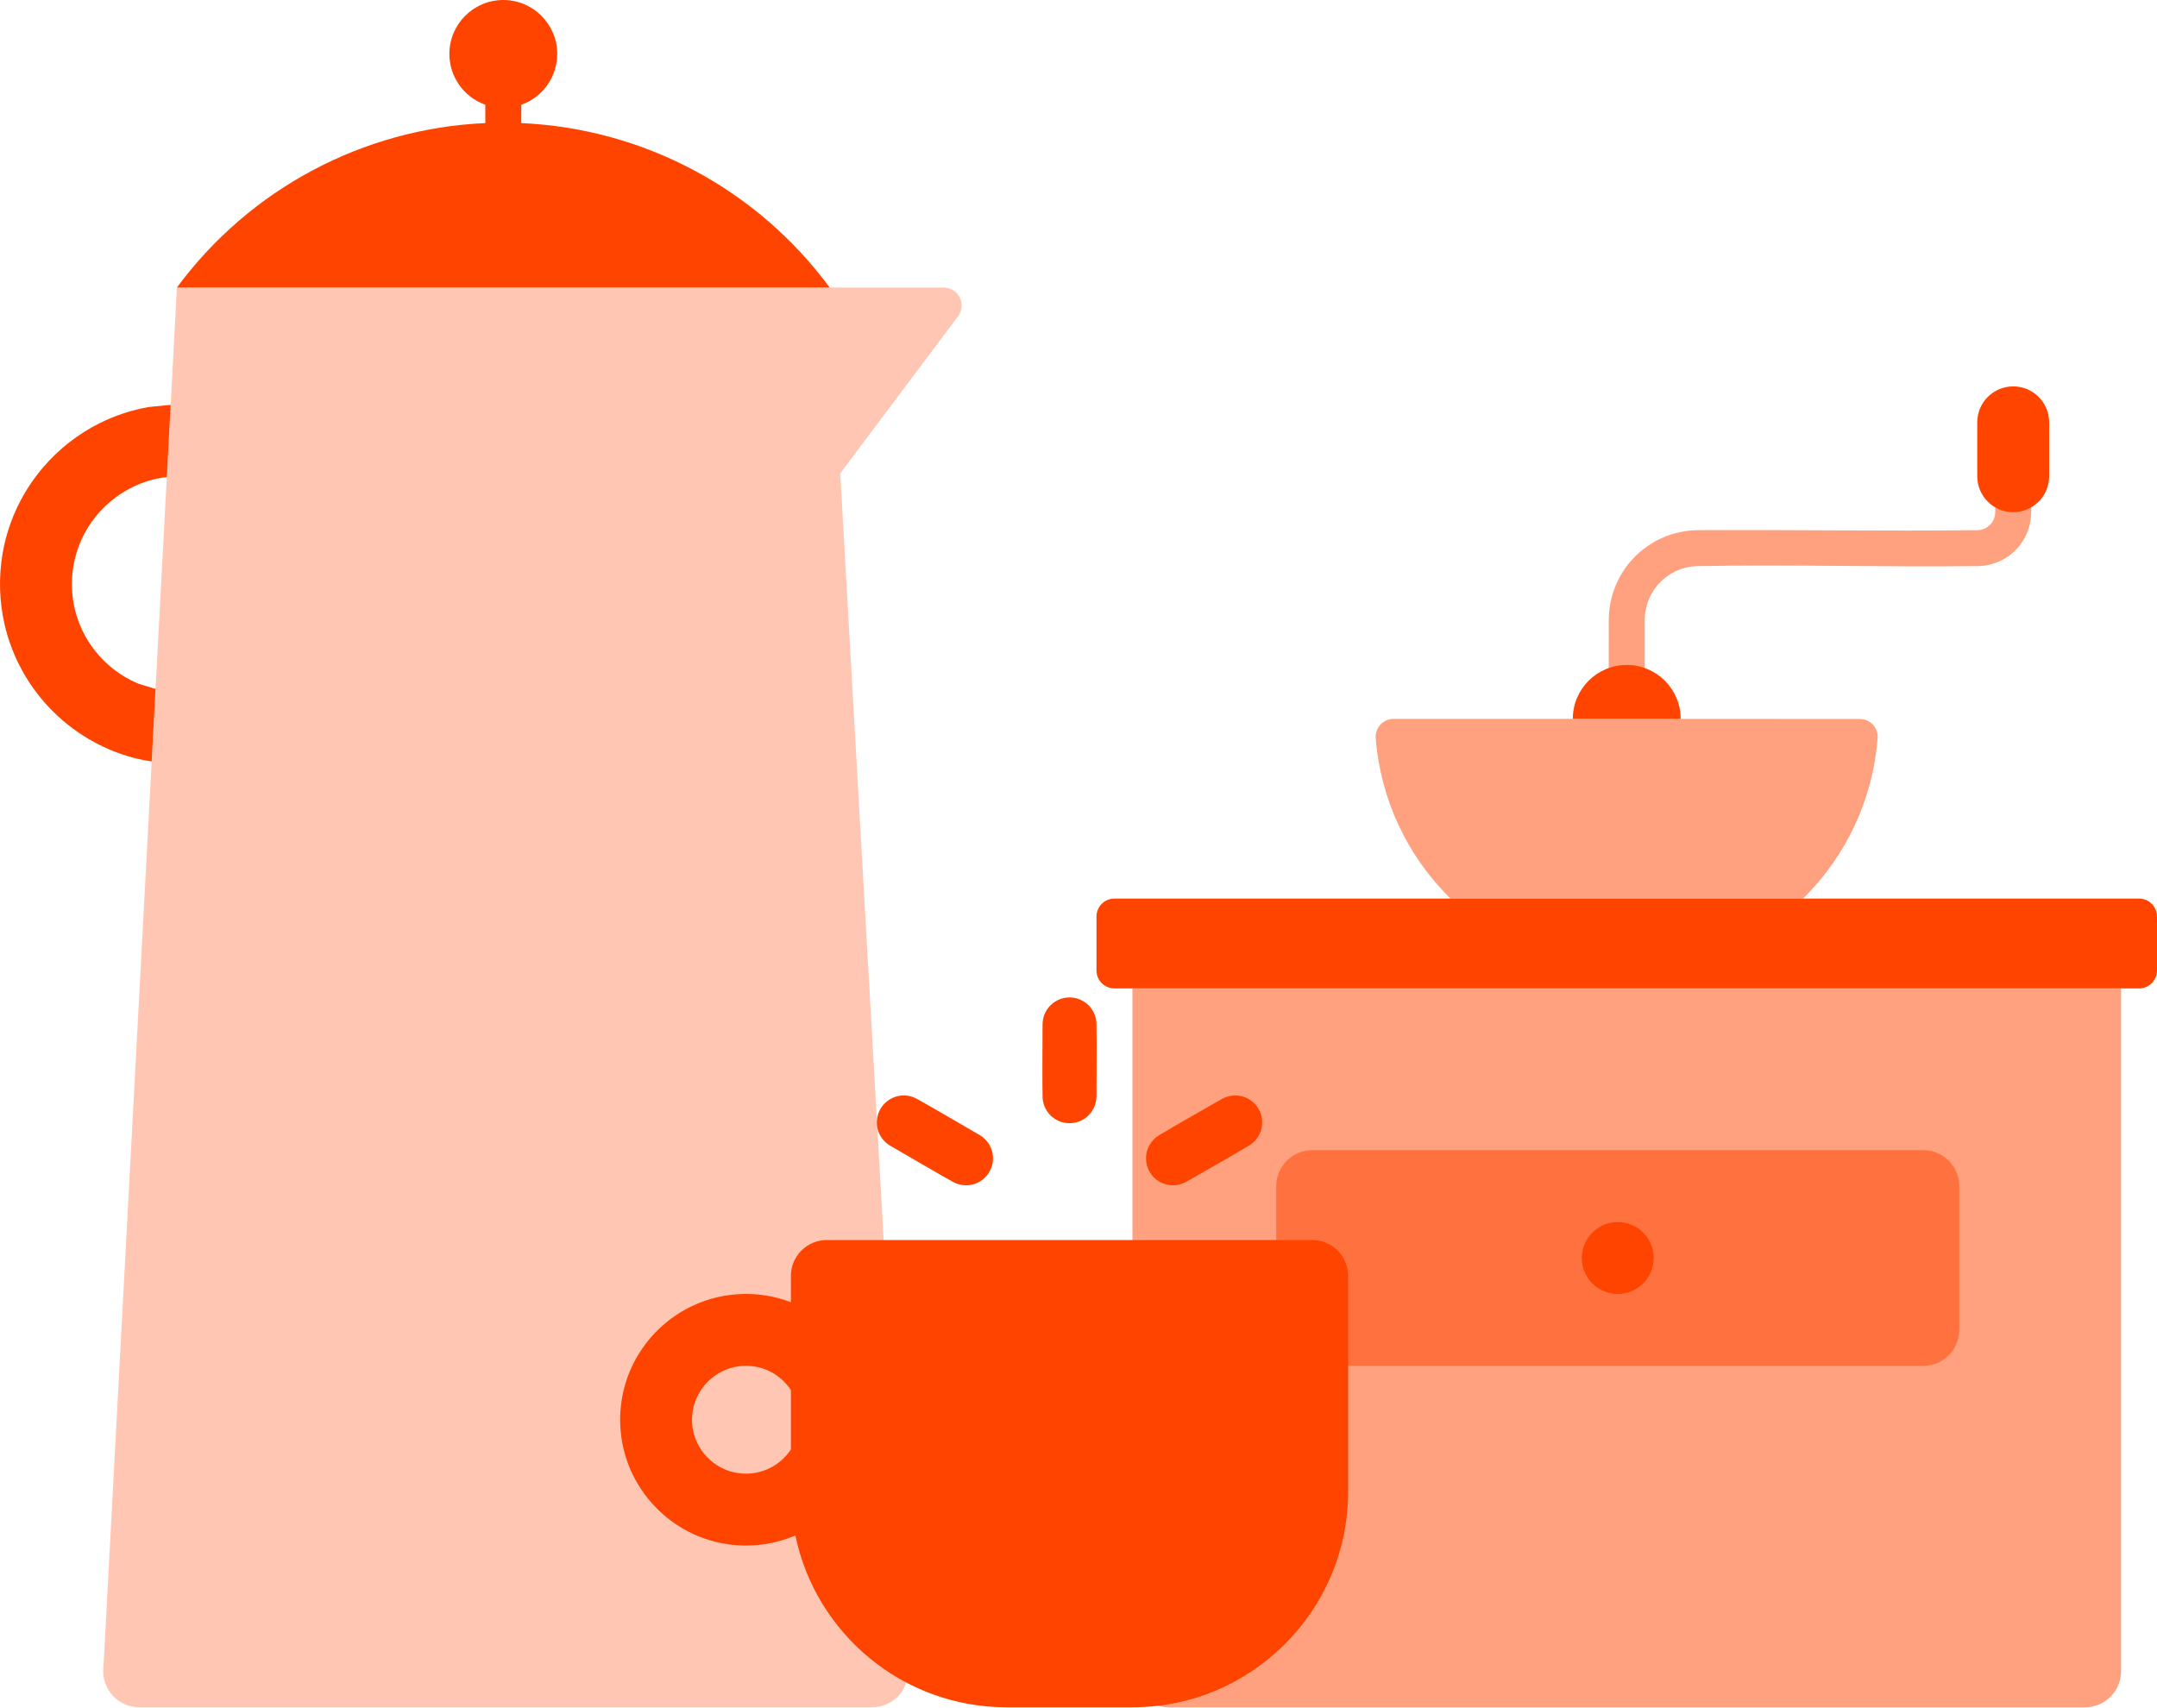
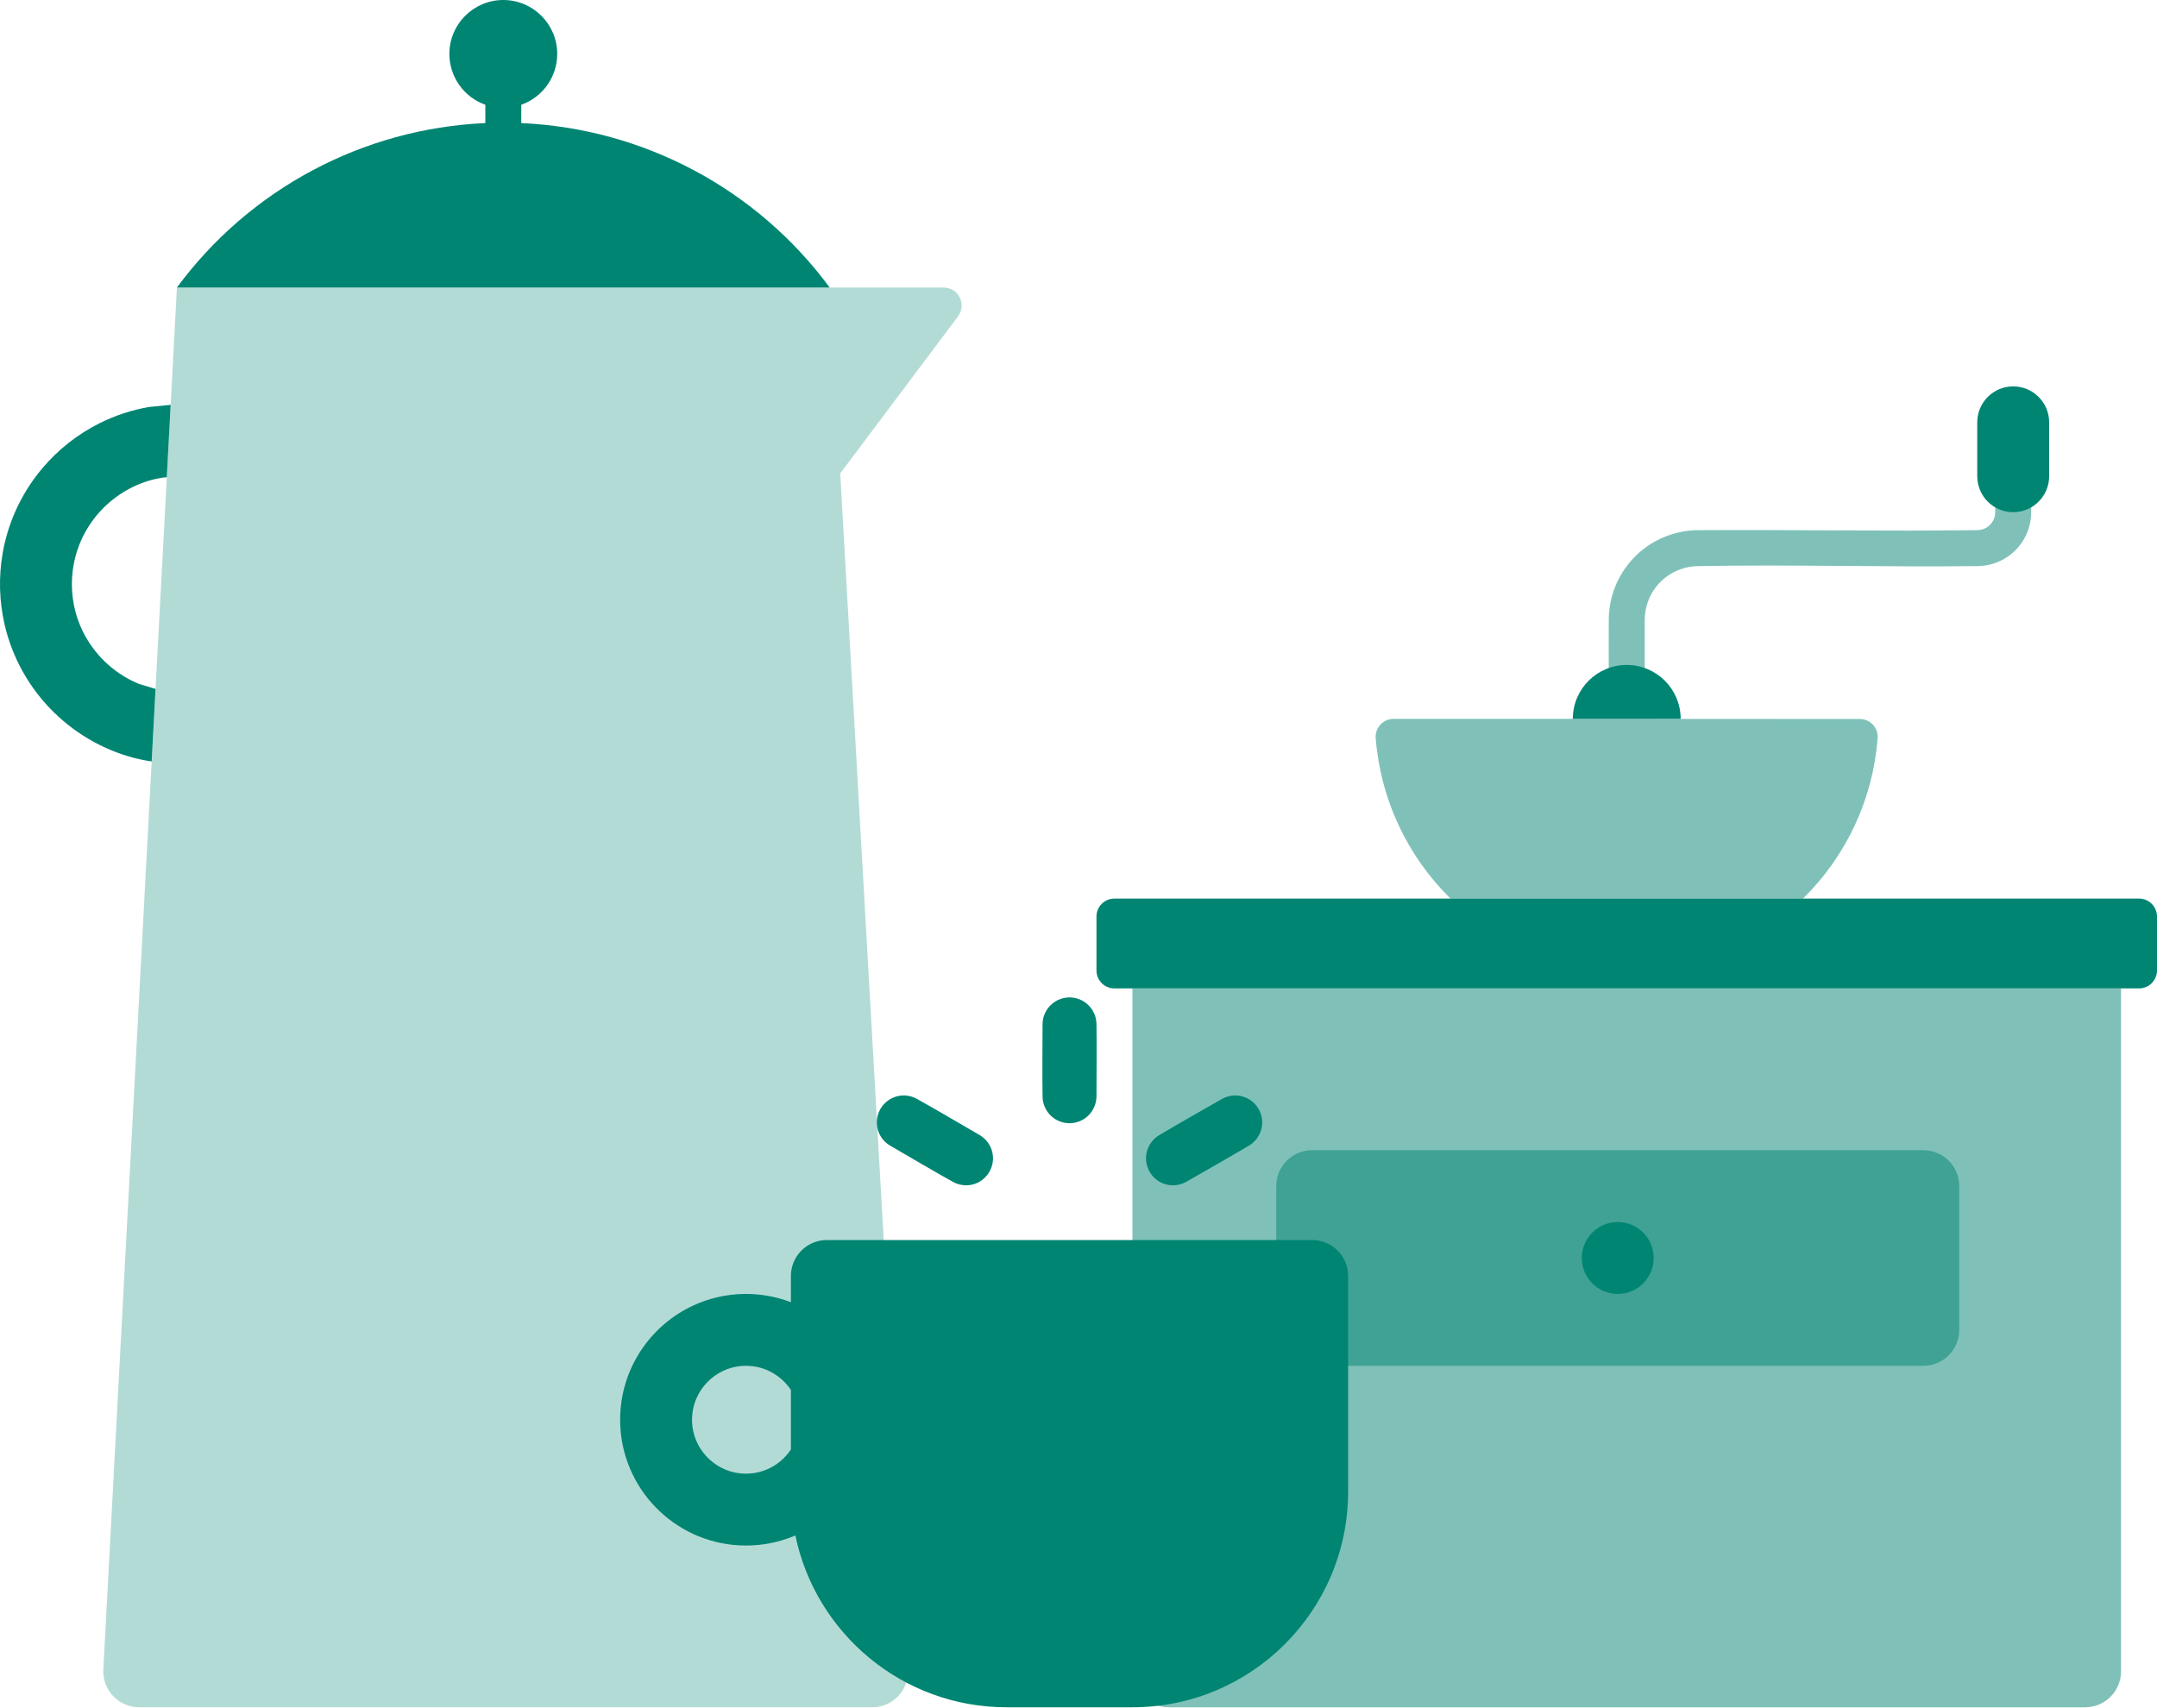
<svg xmlns="http://www.w3.org/2000/svg" viewBox="0 0 240 190" fill-rule="evenodd" clip-rule="evenodd" stroke-linejoin="round" stroke-miterlimit="1.414">
  <path fill="none" d="M0 0h240v190H0z" />
  <clipPath id="a">
    <path d="M0 0h240v190H0z" />
  </clipPath>
-   <g clip-path="url(#a)" fill="#f40">
+   <g clip-path="url(#a)" fill="#008573">
    <path d="M92.316 32H105a2 2 0 0 1 1.6 3.2L93.489 52.682m7.545 133.092A3.997 3.997 0 0 1 97.041 190H15.493a3.999 3.999 0 0 1-3.995-4.213L19.684 32h72.632l8.718 153.774z" fill-opacity=".3" />
    <path d="M18.989 45.055l-.429 8.057-.468.038c-1.09.174-2.154.5-3.154.967a12.12 12.12 0 0 0-3.917 2.927 12.032 12.032 0 0 0-2.023 3.159 12.065 12.065 0 0 0-.691 7.51c.252 1.091.66 2.146 1.207 3.123a12.103 12.103 0 0 0 5.957 5.28l1.835.55-.429 8.073a18.475 18.475 0 0 1-4.207-1.127c-.753-.3-1.488-.64-2.2-1.027a20.122 20.122 0 0 1-7.938-7.843 19.901 19.901 0 0 1-2.019-5.228 20.125 20.125 0 0 1-.222-7.929 19.876 19.876 0 0 1 1.378-4.59 20.027 20.027 0 0 1 3.054-4.898 20.145 20.145 0 0 1 6.392-5.017 19.896 19.896 0 0 1 5.47-1.789l2.404-.236zM54 11.658A6.006 6.006 0 0 1 50 6c0-3.311 2.689-6 6-6s6 2.689 6 6a6.006 6.006 0 0 1-4 5.658v2.04A45.116 45.116 0 0 1 92.316 32H19.684A45.116 45.116 0 0 1 54 13.698v-2.04z" />
    <path d="M218 132c0-2.208-1.792-4-4-4h-68c-2.208 0-4 1.792-4 4v16c0 2.208 1.792 4 4 4h68c2.208 0 4-1.792 4-4v-16z" fill-opacity=".5" />
    <path d="M236 110v76c0 2.208-1.792 4-4 4H130c-2.208 0-4-1.792-4-4v-76h110zm-35.389-10a28.027 28.027 0 0 0 8.309-17.88 1.987 1.987 0 0 0-1.982-2.106C198.147 80 163.853 80 155.062 80a2 2 0 0 0-1.997 2.121A28.12 28.12 0 0 0 161.389 100h39.222zM183 76h-4c0-2.375-.014-4.749.001-7.124a10.023 10.023 0 0 1 2.67-6.679 9.997 9.997 0 0 1 7.205-3.196c10.391-.063 20.783.128 31.173-.002.214-.008.424-.044.625-.116a2.018 2.018 0 0 0 1.192-1.163c.091-.235.131-.481.134-.733V53h4v4.012a6.046 6.046 0 0 1-.303 1.872 6.026 6.026 0 0 1-1.561 2.463 6.021 6.021 0 0 1-3.396 1.607 6.499 6.499 0 0 1-.591.044c-10.432.131-20.867-.19-31.298.004a6.145 6.145 0 0 0-1.874.349 6.04 6.04 0 0 0-2.375 1.567 6.024 6.024 0 0 0-1.251 2.059 6.123 6.123 0 0 0-.351 2.029V76z" fill-opacity=".5" />
    <path d="M180 136c2.208 0 4 1.792 4 4s-1.792 4-4 4-4-1.792-4-4 1.792-4 4-4zm58-36a2 2 0 0 1 2 2v6a2 2 0 0 1-2 2H124a2 2 0 0 1-2-2v-6a2 2 0 0 1 2-2h114zm-51-20a6 6 0 1 0-12 0h12zm33-33c0-2.208 1.792-4 4-4s4 1.792 4 4v6c0 2.208-1.792 4-4 4s-4-1.792-4-4v-6zM146 138c2.208 0 4 1.792 4 4v24c0 13.246-10.754 24-24 24h-14c-11.575 0-21.247-8.212-23.503-19.122l-.207.087A14.007 14.007 0 0 1 83 172c-1.81 0-3.614-.35-5.29-1.035a14.092 14.092 0 0 1-7.329-6.898 13.924 13.924 0 0 1-1.245-4.11 14.102 14.102 0 0 1 .115-4.606c.248-1.293.681-2.55 1.282-3.722a14.072 14.072 0 0 1 6.553-6.32 13.92 13.92 0 0 1 5.733-1.308h.362c.653.013 1.304.062 1.95.16.98.15 1.943.406 2.869.76V142c0-2.208 1.792-4 4-4h54zm-58 16.685a6.09 6.09 0 0 0-2.342-2.065 5.908 5.908 0 0 0-2.421-.615c-.106-.004-.211-.005-.316-.004a5.913 5.913 0 0 0-2.449.556 6.061 6.061 0 0 0-3.004 3.114 5.913 5.913 0 0 0-.428 1.632 5.94 5.94 0 0 0 .787 3.737 6.084 6.084 0 0 0 2.778 2.463c.729.319 1.52.486 2.315.496a5.99 5.99 0 0 0 2.343-.44A6.028 6.028 0 0 0 88 161.314v-6.629zm12.682-32.773c.242.014.48.049.714.116.204.059.398.142.586.24 2.356 1.313 4.672 2.695 7.007 4.044a3.016 3.016 0 0 1 .935.844 3.02 3.02 0 0 1 .54 2.145 3.027 3.027 0 0 1-1.448 2.192 2.983 2.983 0 0 1-1.647.414 3.003 3.003 0 0 1-1.3-.355c-2.356-1.313-4.672-2.696-7.008-4.044a2.996 2.996 0 0 1-1.445-3.169 2.993 2.993 0 0 1 .782-1.507c.251-.262.55-.477.877-.633a3.01 3.01 0 0 1 1.226-.289c.091 0 .09 0 .181.002zm36.817-.002a3.01 3.01 0 0 1 1.226.289 3.014 3.014 0 0 1 1.398 1.37 3.002 3.002 0 0 1-1.106 3.892c-2.315 1.384-4.671 2.698-7.006 4.047a3.034 3.034 0 0 1-1.199.387 3.018 3.018 0 0 1-2.128-.605 3.023 3.023 0 0 1-1.173-2.35 3.033 3.033 0 0 1 .464-1.634 3.027 3.027 0 0 1 .958-.948c2.315-1.383 4.67-2.698 7.006-4.046.159-.089.321-.167.493-.228.286-.102.583-.155.886-.172.091-.002.09-.002.181-.002zm-18.353-10.906c.325.021.642.083.946.202a3.02 3.02 0 0 1 1.72 1.748c.113.306.171.624.186.949.044 2.699.002 5.398.002 8.097a3.018 3.018 0 0 1-.931 2.172 3 3 0 0 1-5.067-2.075c-.044-2.699-.002-5.398-.002-8.097.006-.358.063-.71.188-1.046a3.022 3.022 0 0 1 1.811-1.782c.308-.109.627-.161.952-.172.098 0 .098 0 .195.004z" />
  </g>
</svg>
